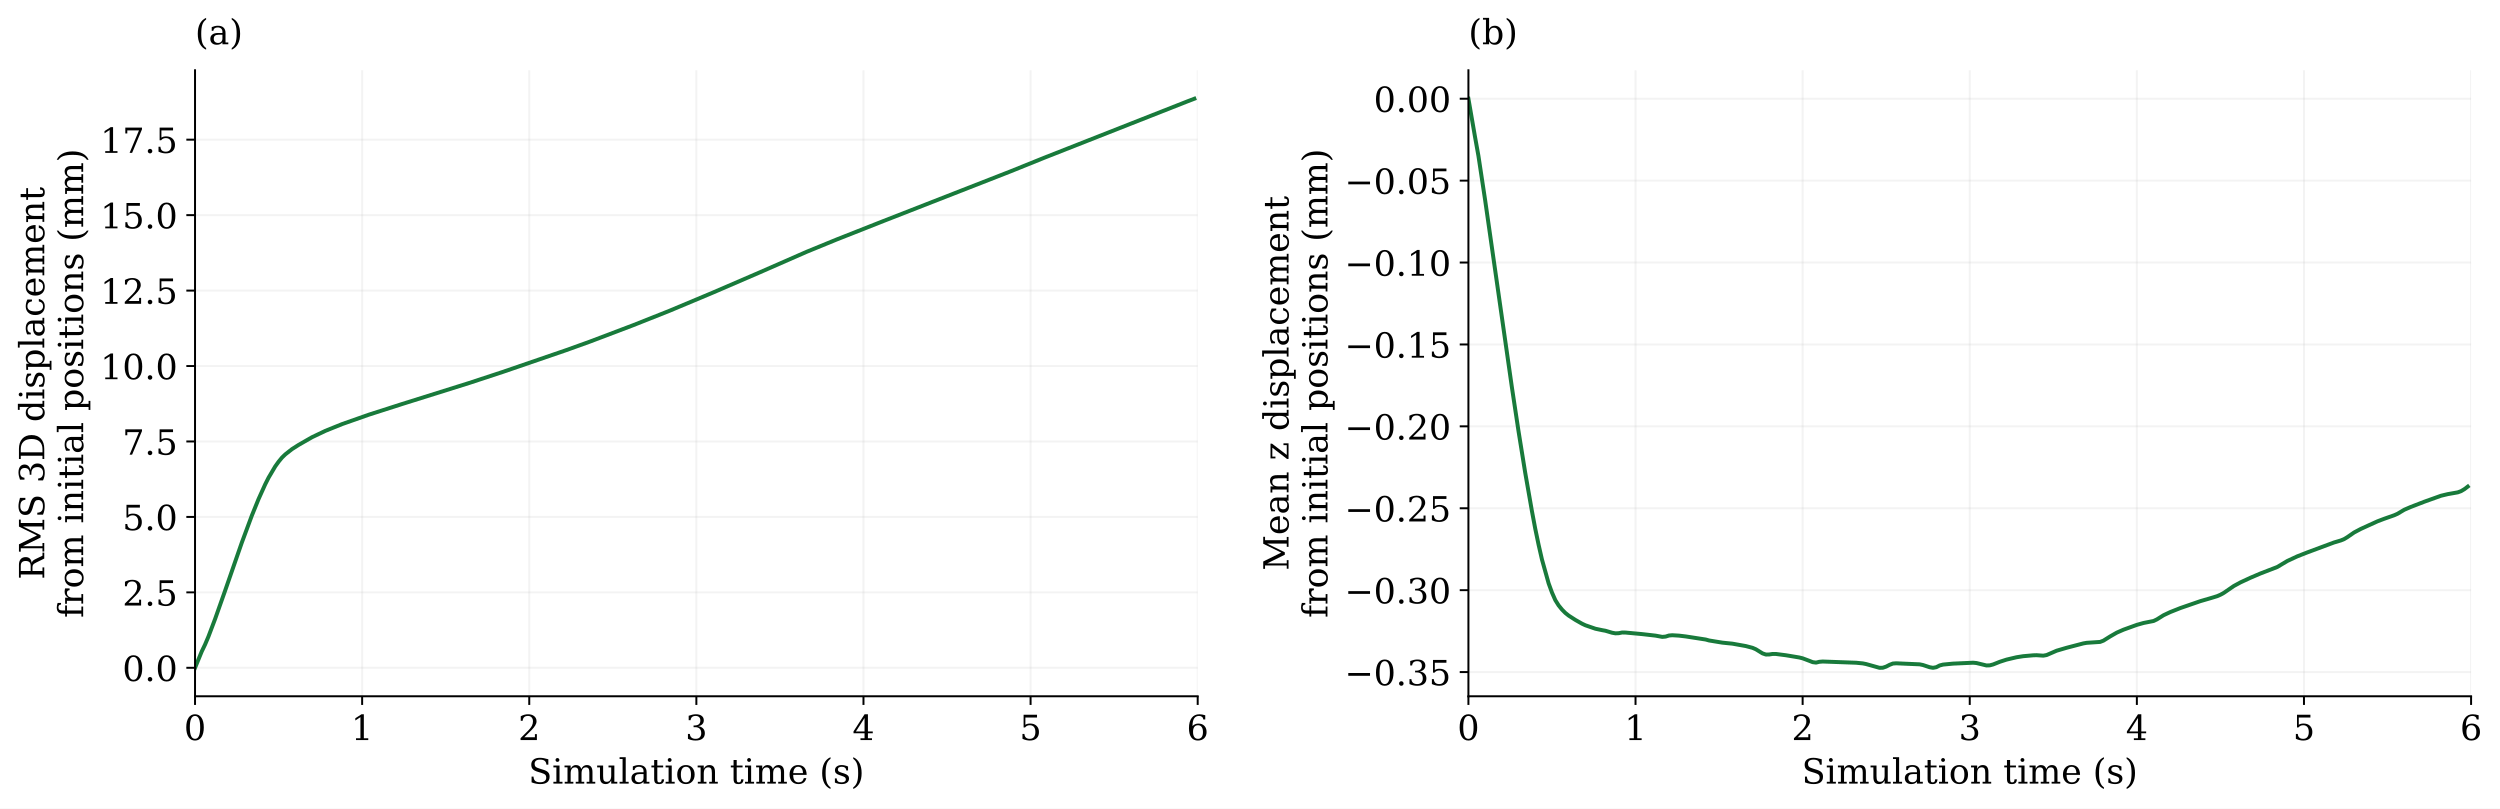
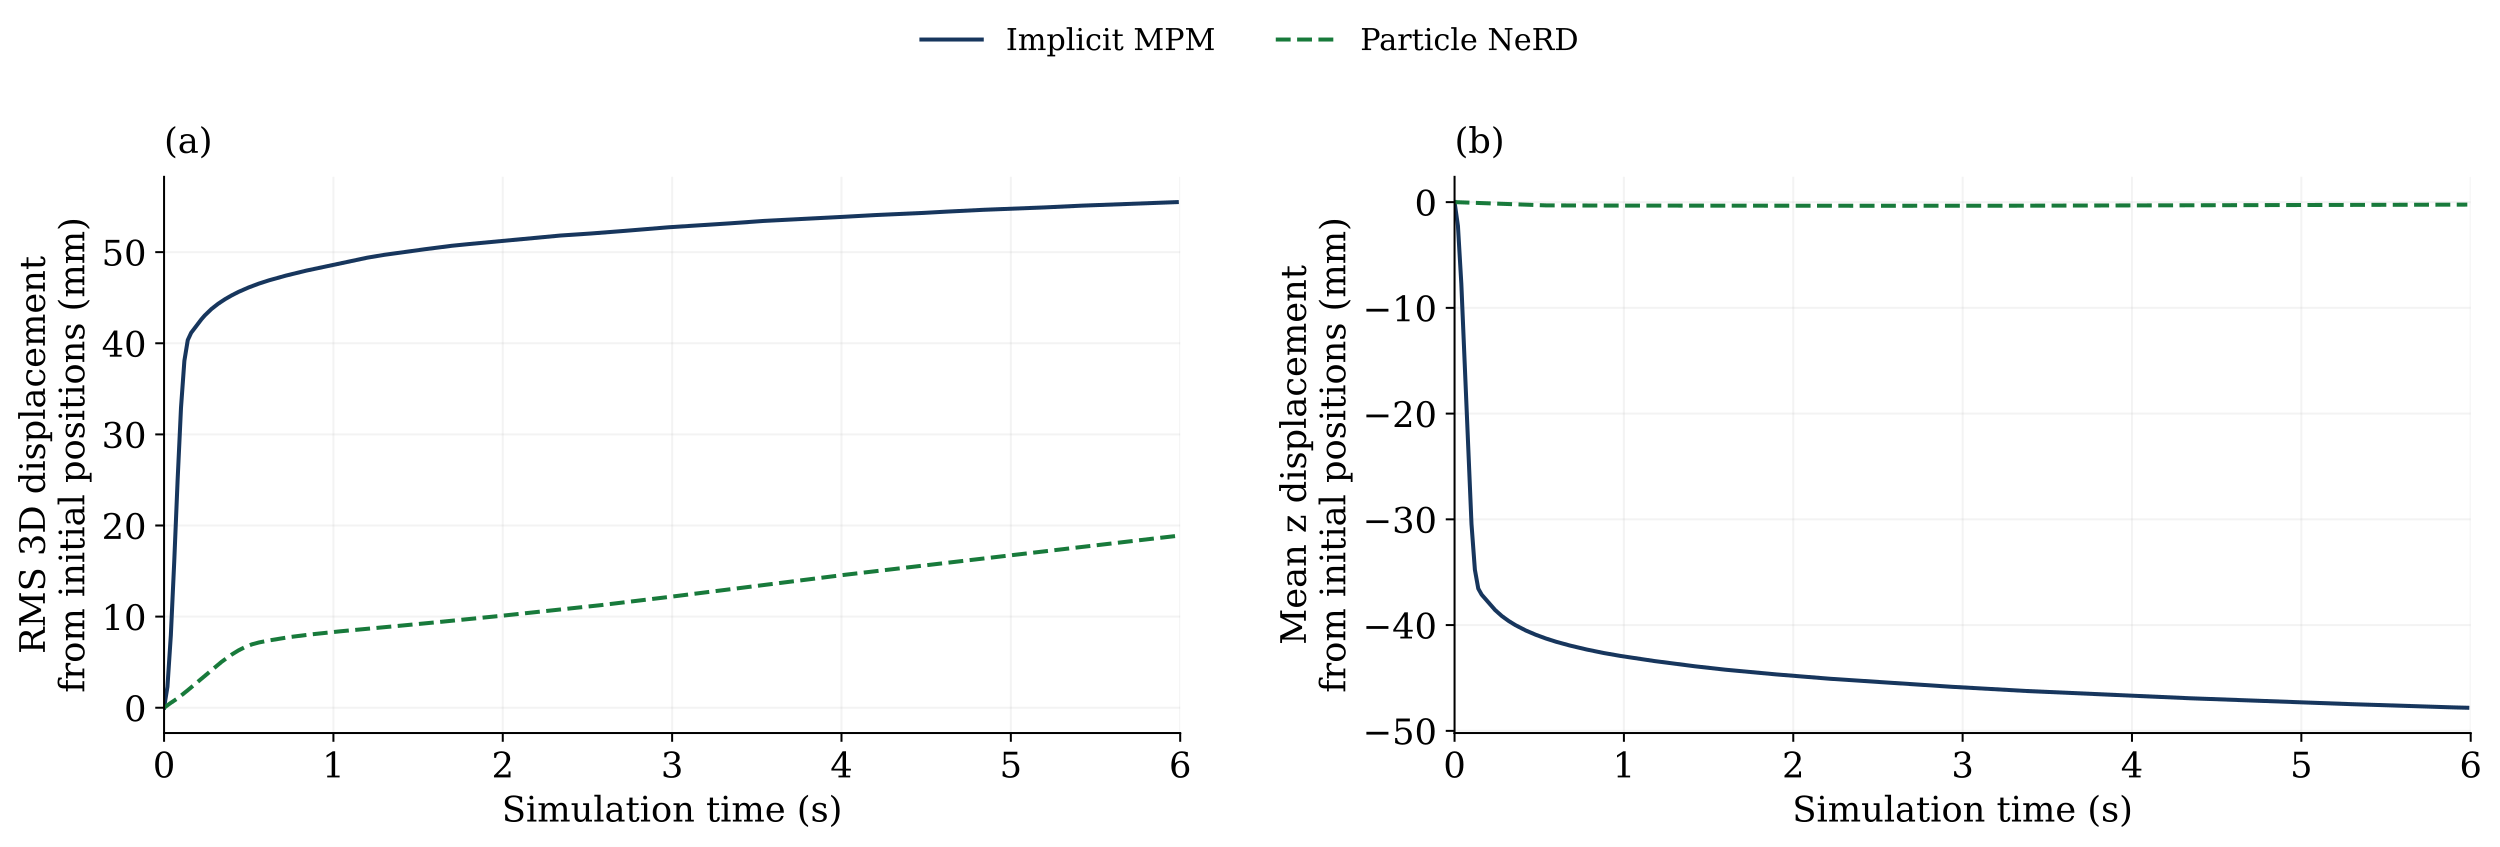
- <svg xmlns="http://www.w3.org/2000/svg" xmlns:xlink="http://www.w3.org/1999/xlink" width="1007.532pt" height="325.905pt" viewBox="0 0 1007.532 325.905" version="1.1">
+ <svg xmlns="http://www.w3.org/2000/svg" xmlns:xlink="http://www.w3.org/1999/xlink" width="994.175pt" height="336.803pt" viewBox="0 0 994.175 336.803" version="1.1">
  <defs>
    <style type="text/css">*{stroke-linejoin: round; stroke-linecap: butt}</style>
  </defs>
  <g id="figure_1">
    <g id="patch_1">
-       <path d="M 0 325.905  L 1007.532 325.905  L 1007.532 0  L 0 0  z " style="fill: #ffffff" />
+       <path d="M 0 336.803  L 994.175 336.803  L 994.175 0  L 0 0  z " style="fill: #ffffff" />
    </g>
    <g id="axes_1">
      <g id="patch_2">
-         <path d="M 78.598 280.606  L 482.686 280.606  L 482.686 28.318  L 78.598 28.318  z " style="fill: #ffffff" />
+         <path d="M 65.241 291.504  L 469.329 291.504  L 469.329 70.32  L 65.241 70.32  z " style="fill: #ffffff" />
      </g>
      <g id="matplotlib.axis_1">
        <g id="xtick_1">
          <g id="line2d_1">
-             <path d="M 78.598 280.606  L 78.598 28.318  " clip-path="url(#p97daeab5a5)" style="fill: none; stroke: #b0b0b0; stroke-opacity: 0.15; stroke-width: 0.8; stroke-linecap: square" />
+             <path d="M 65.241 291.504  L 65.241 70.32  " clip-path="url(#pcccc91af43)" style="fill: none; stroke: #b0b0b0; stroke-opacity: 0.15; stroke-width: 0.8; stroke-linecap: square" />
          </g>
          <g id="line2d_2">
            <defs>
-               <path id="mf9e674eea6" d="M 0 0  L 0 3.5  " style="stroke: #000000; stroke-width: 0.8" />
+               <path id="m18417bac8c" d="M 0 0  L 0 3.5  " style="stroke: #000000; stroke-width: 0.8" />
            </defs>
            <g>
-               <use xlink:href="#mf9e674eea6" x="78.598" y="280.606" style="stroke: #000000; stroke-width: 0.8" />
+               <use xlink:href="#m18417bac8c" x="65.241" y="291.504" style="stroke: #000000; stroke-width: 0.8" />
            </g>
          </g>
          <g id="text_1">
-             <text style="font-size: 14px; font-family: 'DejaVu Serif'; text-anchor: middle" x="78.598" y="298.244" transform="rotate(-0 78.59819 298.2438)">0</text>
+             <text style="font-size: 14px; font-family: 'DejaVu Serif'; text-anchor: middle" x="65.241" y="309.142" transform="rotate(-0 65.24131 309.1418)">0</text>
          </g>
        </g>
        <g id="xtick_2">
          <g id="line2d_3">
-             <path d="M 145.946 280.606  L 145.946 28.318  " clip-path="url(#p97daeab5a5)" style="fill: none; stroke: #b0b0b0; stroke-opacity: 0.15; stroke-width: 0.8; stroke-linecap: square" />
+             <path d="M 132.589 291.504  L 132.589 70.32  " clip-path="url(#pcccc91af43)" style="fill: none; stroke: #b0b0b0; stroke-opacity: 0.15; stroke-width: 0.8; stroke-linecap: square" />
          </g>
          <g id="line2d_4">
            <g>
-               <use xlink:href="#mf9e674eea6" x="145.946" y="280.606" style="stroke: #000000; stroke-width: 0.8" />
+               <use xlink:href="#m18417bac8c" x="132.589" y="291.504" style="stroke: #000000; stroke-width: 0.8" />
            </g>
          </g>
          <g id="text_2">
-             <text style="font-size: 14px; font-family: 'DejaVu Serif'; text-anchor: middle" x="145.946" y="298.244" transform="rotate(-0 145.9462 298.2438)">1</text>
+             <text style="font-size: 14px; font-family: 'DejaVu Serif'; text-anchor: middle" x="132.589" y="309.142" transform="rotate(-0 132.5893 309.1418)">1</text>
          </g>
        </g>
        <g id="xtick_3">
          <g id="line2d_5">
-             <path d="M 213.294 280.606  L 213.294 28.318  " clip-path="url(#p97daeab5a5)" style="fill: none; stroke: #b0b0b0; stroke-opacity: 0.15; stroke-width: 0.8; stroke-linecap: square" />
+             <path d="M 199.937 291.504  L 199.937 70.32  " clip-path="url(#pcccc91af43)" style="fill: none; stroke: #b0b0b0; stroke-opacity: 0.15; stroke-width: 0.8; stroke-linecap: square" />
          </g>
          <g id="line2d_6">
            <g>
-               <use xlink:href="#mf9e674eea6" x="213.294" y="280.606" style="stroke: #000000; stroke-width: 0.8" />
+               <use xlink:href="#m18417bac8c" x="199.937" y="291.504" style="stroke: #000000; stroke-width: 0.8" />
            </g>
          </g>
          <g id="text_3">
-             <text style="font-size: 14px; font-family: 'DejaVu Serif'; text-anchor: middle" x="213.294" y="298.244" transform="rotate(-0 213.2942 298.2438)">2</text>
+             <text style="font-size: 14px; font-family: 'DejaVu Serif'; text-anchor: middle" x="199.937" y="309.142" transform="rotate(-0 199.9373 309.1418)">2</text>
          </g>
        </g>
        <g id="xtick_4">
          <g id="line2d_7">
-             <path d="M 280.642 280.606  L 280.642 28.318  " clip-path="url(#p97daeab5a5)" style="fill: none; stroke: #b0b0b0; stroke-opacity: 0.15; stroke-width: 0.8; stroke-linecap: square" />
+             <path d="M 267.285 291.504  L 267.285 70.32  " clip-path="url(#pcccc91af43)" style="fill: none; stroke: #b0b0b0; stroke-opacity: 0.15; stroke-width: 0.8; stroke-linecap: square" />
          </g>
          <g id="line2d_8">
            <g>
-               <use xlink:href="#mf9e674eea6" x="280.642" y="280.606" style="stroke: #000000; stroke-width: 0.8" />
+               <use xlink:href="#m18417bac8c" x="267.285" y="291.504" style="stroke: #000000; stroke-width: 0.8" />
            </g>
          </g>
          <g id="text_4">
-             <text style="font-size: 14px; font-family: 'DejaVu Serif'; text-anchor: middle" x="280.642" y="298.244" transform="rotate(-0 280.6422 298.2438)">3</text>
+             <text style="font-size: 14px; font-family: 'DejaVu Serif'; text-anchor: middle" x="267.285" y="309.142" transform="rotate(-0 267.2854 309.1418)">3</text>
          </g>
        </g>
        <g id="xtick_5">
          <g id="line2d_9">
-             <path d="M 347.99 280.606  L 347.99 28.318  " clip-path="url(#p97daeab5a5)" style="fill: none; stroke: #b0b0b0; stroke-opacity: 0.15; stroke-width: 0.8; stroke-linecap: square" />
+             <path d="M 334.633 291.504  L 334.633 70.32  " clip-path="url(#pcccc91af43)" style="fill: none; stroke: #b0b0b0; stroke-opacity: 0.15; stroke-width: 0.8; stroke-linecap: square" />
          </g>
          <g id="line2d_10">
            <g>
-               <use xlink:href="#mf9e674eea6" x="347.99" y="280.606" style="stroke: #000000; stroke-width: 0.8" />
+               <use xlink:href="#m18417bac8c" x="334.633" y="291.504" style="stroke: #000000; stroke-width: 0.8" />
            </g>
          </g>
          <g id="text_5">
-             <text style="font-size: 14px; font-family: 'DejaVu Serif'; text-anchor: middle" x="347.99" y="298.244" transform="rotate(-0 347.9903 298.2438)">4</text>
+             <text style="font-size: 14px; font-family: 'DejaVu Serif'; text-anchor: middle" x="334.633" y="309.142" transform="rotate(-0 334.6334 309.1418)">4</text>
          </g>
        </g>
        <g id="xtick_6">
          <g id="line2d_11">
-             <path d="M 415.338 280.606  L 415.338 28.318  " clip-path="url(#p97daeab5a5)" style="fill: none; stroke: #b0b0b0; stroke-opacity: 0.15; stroke-width: 0.8; stroke-linecap: square" />
+             <path d="M 401.981 291.504  L 401.981 70.32  " clip-path="url(#pcccc91af43)" style="fill: none; stroke: #b0b0b0; stroke-opacity: 0.15; stroke-width: 0.8; stroke-linecap: square" />
          </g>
          <g id="line2d_12">
            <g>
-               <use xlink:href="#mf9e674eea6" x="415.338" y="280.606" style="stroke: #000000; stroke-width: 0.8" />
+               <use xlink:href="#m18417bac8c" x="401.981" y="291.504" style="stroke: #000000; stroke-width: 0.8" />
            </g>
          </g>
          <g id="text_6">
-             <text style="font-size: 14px; font-family: 'DejaVu Serif'; text-anchor: middle" x="415.338" y="298.244" transform="rotate(-0 415.3383 298.2438)">5</text>
+             <text style="font-size: 14px; font-family: 'DejaVu Serif'; text-anchor: middle" x="401.981" y="309.142" transform="rotate(-0 401.9814 309.1418)">5</text>
          </g>
        </g>
        <g id="xtick_7">
          <g id="line2d_13">
-             <path d="M 482.686 280.606  L 482.686 28.318  " clip-path="url(#p97daeab5a5)" style="fill: none; stroke: #b0b0b0; stroke-opacity: 0.15; stroke-width: 0.8; stroke-linecap: square" />
+             <path d="M 469.329 291.504  L 469.329 70.32  " clip-path="url(#pcccc91af43)" style="fill: none; stroke: #b0b0b0; stroke-opacity: 0.15; stroke-width: 0.8; stroke-linecap: square" />
          </g>
          <g id="line2d_14">
            <g>
-               <use xlink:href="#mf9e674eea6" x="482.686" y="280.606" style="stroke: #000000; stroke-width: 0.8" />
+               <use xlink:href="#m18417bac8c" x="469.329" y="291.504" style="stroke: #000000; stroke-width: 0.8" />
            </g>
          </g>
          <g id="text_7">
-             <text style="font-size: 14px; font-family: 'DejaVu Serif'; text-anchor: middle" x="482.686" y="298.244" transform="rotate(-0 482.6863 298.2438)">6</text>
+             <text style="font-size: 14px; font-family: 'DejaVu Serif'; text-anchor: middle" x="469.329" y="309.142" transform="rotate(-0 469.3294 309.1418)">6</text>
          </g>
        </g>
        <g id="text_8">
-           <text style="font-size: 14px; font-family: 'DejaVu Serif'; text-anchor: middle" x="280.642" y="315.793" transform="rotate(-0 280.6422 315.7932)">Simulation time (s)</text>
+           <text style="font-size: 14px; font-family: 'DejaVu Serif'; text-anchor: middle" x="267.285" y="326.691" transform="rotate(-0 267.2854 326.6912)">Simulation time (s)</text>
        </g>
      </g>
      <g id="matplotlib.axis_2">
        <g id="ytick_1">
          <g id="line2d_15">
-             <path d="M 78.598 269.138  L 482.686 269.138  " clip-path="url(#p97daeab5a5)" style="fill: none; stroke: #b0b0b0; stroke-opacity: 0.15; stroke-width: 0.8; stroke-linecap: square" />
+             <path d="M 65.241 281.45  L 469.329 281.45  " clip-path="url(#pcccc91af43)" style="fill: none; stroke: #b0b0b0; stroke-opacity: 0.15; stroke-width: 0.8; stroke-linecap: square" />
          </g>
          <g id="line2d_16">
            <defs>
-               <path id="m4044d1e081" d="M 0 0  L -3.5 0  " style="stroke: #000000; stroke-width: 0.8" />
+               <path id="md5867f8c35" d="M 0 0  L -3.5 0  " style="stroke: #000000; stroke-width: 0.8" />
            </defs>
            <g>
-               <use xlink:href="#m4044d1e081" x="78.598" y="269.138" style="stroke: #000000; stroke-width: 0.8" />
+               <use xlink:href="#md5867f8c35" x="65.241" y="281.45" style="stroke: #000000; stroke-width: 0.8" />
            </g>
          </g>
          <g id="text_9">
-             <text style="font-size: 14px; font-family: 'DejaVu Serif'; text-anchor: end" x="71.598" y="274.457" transform="rotate(-0 71.59819 274.4573)">0.0</text>
+             <text style="font-size: 14px; font-family: 'DejaVu Serif'; text-anchor: end" x="58.241" y="286.769" transform="rotate(-0 58.24131 286.7691)">0</text>
          </g>
        </g>
        <g id="ytick_2">
          <g id="line2d_17">
-             <path d="M 78.598 238.732  L 482.686 238.732  " clip-path="url(#p97daeab5a5)" style="fill: none; stroke: #b0b0b0; stroke-opacity: 0.15; stroke-width: 0.8; stroke-linecap: square" />
+             <path d="M 65.241 245.213  L 469.329 245.213  " clip-path="url(#pcccc91af43)" style="fill: none; stroke: #b0b0b0; stroke-opacity: 0.15; stroke-width: 0.8; stroke-linecap: square" />
          </g>
          <g id="line2d_18">
            <g>
-               <use xlink:href="#m4044d1e081" x="78.598" y="238.732" style="stroke: #000000; stroke-width: 0.8" />
+               <use xlink:href="#md5867f8c35" x="65.241" y="245.213" style="stroke: #000000; stroke-width: 0.8" />
            </g>
          </g>
          <g id="text_10">
-             <text style="font-size: 14px; font-family: 'DejaVu Serif'; text-anchor: end" x="71.598" y="244.051" transform="rotate(-0 71.59819 244.0513)">2.5</text>
+             <text style="font-size: 14px; font-family: 'DejaVu Serif'; text-anchor: end" x="58.241" y="250.532" transform="rotate(-0 58.24131 250.5322)">10</text>
          </g>
        </g>
        <g id="ytick_3">
          <g id="line2d_19">
-             <path d="M 78.598 208.326  L 482.686 208.326  " clip-path="url(#p97daeab5a5)" style="fill: none; stroke: #b0b0b0; stroke-opacity: 0.15; stroke-width: 0.8; stroke-linecap: square" />
+             <path d="M 65.241 208.976  L 469.329 208.976  " clip-path="url(#pcccc91af43)" style="fill: none; stroke: #b0b0b0; stroke-opacity: 0.15; stroke-width: 0.8; stroke-linecap: square" />
          </g>
          <g id="line2d_20">
            <g>
-               <use xlink:href="#m4044d1e081" x="78.598" y="208.326" style="stroke: #000000; stroke-width: 0.8" />
+               <use xlink:href="#md5867f8c35" x="65.241" y="208.976" style="stroke: #000000; stroke-width: 0.8" />
            </g>
          </g>
          <g id="text_11">
-             <text style="font-size: 14px; font-family: 'DejaVu Serif'; text-anchor: end" x="71.598" y="213.645" transform="rotate(-0 71.59819 213.6453)">5.0</text>
+             <text style="font-size: 14px; font-family: 'DejaVu Serif'; text-anchor: end" x="58.241" y="214.295" transform="rotate(-0 58.24131 214.2954)">20</text>
          </g>
        </g>
        <g id="ytick_4">
          <g id="line2d_21">
-             <path d="M 78.598 177.92  L 482.686 177.92  " clip-path="url(#p97daeab5a5)" style="fill: none; stroke: #b0b0b0; stroke-opacity: 0.15; stroke-width: 0.8; stroke-linecap: square" />
+             <path d="M 65.241 172.74  L 469.329 172.74  " clip-path="url(#pcccc91af43)" style="fill: none; stroke: #b0b0b0; stroke-opacity: 0.15; stroke-width: 0.8; stroke-linecap: square" />
          </g>
          <g id="line2d_22">
            <g>
-               <use xlink:href="#m4044d1e081" x="78.598" y="177.92" style="stroke: #000000; stroke-width: 0.8" />
+               <use xlink:href="#md5867f8c35" x="65.241" y="172.74" style="stroke: #000000; stroke-width: 0.8" />
            </g>
          </g>
          <g id="text_12">
-             <text style="font-size: 14px; font-family: 'DejaVu Serif'; text-anchor: end" x="71.598" y="183.239" transform="rotate(-0 71.59819 183.2394)">7.5</text>
+             <text style="font-size: 14px; font-family: 'DejaVu Serif'; text-anchor: end" x="58.241" y="178.059" transform="rotate(-0 58.24131 178.0585)">30</text>
          </g>
        </g>
        <g id="ytick_5">
          <g id="line2d_23">
-             <path d="M 78.598 147.514  L 482.686 147.514  " clip-path="url(#p97daeab5a5)" style="fill: none; stroke: #b0b0b0; stroke-opacity: 0.15; stroke-width: 0.8; stroke-linecap: square" />
+             <path d="M 65.241 136.503  L 469.329 136.503  " clip-path="url(#pcccc91af43)" style="fill: none; stroke: #b0b0b0; stroke-opacity: 0.15; stroke-width: 0.8; stroke-linecap: square" />
          </g>
          <g id="line2d_24">
            <g>
-               <use xlink:href="#m4044d1e081" x="78.598" y="147.514" style="stroke: #000000; stroke-width: 0.8" />
+               <use xlink:href="#md5867f8c35" x="65.241" y="136.503" style="stroke: #000000; stroke-width: 0.8" />
            </g>
          </g>
          <g id="text_13">
-             <text style="font-size: 14px; font-family: 'DejaVu Serif'; text-anchor: end" x="71.598" y="152.833" transform="rotate(-0 71.59819 152.8334)">10.0</text>
+             <text style="font-size: 14px; font-family: 'DejaVu Serif'; text-anchor: end" x="58.241" y="141.822" transform="rotate(-0 58.24131 141.8217)">40</text>
          </g>
        </g>
        <g id="ytick_6">
          <g id="line2d_25">
-             <path d="M 78.598 117.108  L 482.686 117.108  " clip-path="url(#p97daeab5a5)" style="fill: none; stroke: #b0b0b0; stroke-opacity: 0.15; stroke-width: 0.8; stroke-linecap: square" />
+             <path d="M 65.241 100.266  L 469.329 100.266  " clip-path="url(#pcccc91af43)" style="fill: none; stroke: #b0b0b0; stroke-opacity: 0.15; stroke-width: 0.8; stroke-linecap: square" />
          </g>
          <g id="line2d_26">
            <g>
-               <use xlink:href="#m4044d1e081" x="78.598" y="117.108" style="stroke: #000000; stroke-width: 0.8" />
+               <use xlink:href="#md5867f8c35" x="65.241" y="100.266" style="stroke: #000000; stroke-width: 0.8" />
            </g>
          </g>
          <g id="text_14">
-             <text style="font-size: 14px; font-family: 'DejaVu Serif'; text-anchor: end" x="71.598" y="122.427" transform="rotate(-0 71.59819 122.4274)">12.5</text>
-           </g>
-         </g>
-         <g id="ytick_7">
-           <g id="line2d_27">
-             <path d="M 78.598 86.703  L 482.686 86.703  " clip-path="url(#p97daeab5a5)" style="fill: none; stroke: #b0b0b0; stroke-opacity: 0.15; stroke-width: 0.8; stroke-linecap: square" />
-           </g>
-           <g id="line2d_28">
-             <g>
-               <use xlink:href="#m4044d1e081" x="78.598" y="86.703" style="stroke: #000000; stroke-width: 0.8" />
-             </g>
-           </g>
-           <g id="text_15">
-             <text style="font-size: 14px; font-family: 'DejaVu Serif'; text-anchor: end" x="71.598" y="92.021" transform="rotate(-0 71.59819 92.02143)">15.0</text>
-           </g>
-         </g>
-         <g id="ytick_8">
-           <g id="line2d_29">
-             <path d="M 78.598 56.297  L 482.686 56.297  " clip-path="url(#p97daeab5a5)" style="fill: none; stroke: #b0b0b0; stroke-opacity: 0.15; stroke-width: 0.8; stroke-linecap: square" />
-           </g>
-           <g id="line2d_30">
-             <g>
-               <use xlink:href="#m4044d1e081" x="78.598" y="56.297" style="stroke: #000000; stroke-width: 0.8" />
-             </g>
-           </g>
-           <g id="text_16">
-             <text style="font-size: 14px; font-family: 'DejaVu Serif'; text-anchor: end" x="71.598" y="61.615" transform="rotate(-0 71.59819 61.61545)">17.5</text>
-           </g>
-         </g>
-         <g id="text_17">
-           <text style="font-size: 14px; font-family: 'DejaVu Serif'" transform="translate(17.83781 233.5817) rotate(-90)">RMS 3D displacement</text>
-           <text style="font-size: 14px; font-family: 'DejaVu Serif'" transform="translate(33.51475 249.0069) rotate(-90)">from initial positions (mm)</text>
-         </g>
-       </g>
-       <g id="line2d_31">
-         <path d="M 78.598 269.138  L 81.292 262.575  L 82.639 259.764  L 83.986 256.591  L 86.68 249.476  L 90.721 238.046  L 97.456 218.66  L 101.497 207.782  L 104.19 201.155  L 106.884 195.184  L 108.231 192.519  L 110.925 187.958  L 112.272 186.082  L 113.619 184.437  L 114.966 183.132  L 117.66 181.012  L 120.354 179.296  L 125.742 176.206  L 131.13 173.641  L 137.864 170.918  L 148.64 167.126  L 162.11 162.804  L 189.049 154.355  L 202.519 149.925  L 228.111 141.139  L 237.54 137.75  L 255.05 131.111  L 269.867 125.229  L 287.377 117.885  L 306.234 109.747  L 325.092 101.478  L 337.215 96.508  L 356.072 89.065  L 407.257 69.062  L 420.726 63.623  L 478.645 40.817  L 481.339 39.786  L 481.339 39.786  " clip-path="url(#p97daeab5a5)" style="fill: none; stroke: #187a3b; stroke-width: 1.6; stroke-linecap: square" />
+             <text style="font-size: 14px; font-family: 'DejaVu Serif'; text-anchor: end" x="58.241" y="105.585" transform="rotate(-0 58.24131 105.5848)">50</text>
+           </g>
+         </g>
+         <g id="text_15">
+           <text style="font-size: 14px; font-family: 'DejaVu Serif'" transform="translate(17.83781 260.0317) rotate(-90)">RMS 3D displacement</text>
+           <text style="font-size: 14px; font-family: 'DejaVu Serif'" transform="translate(33.51475 275.4568) rotate(-90)">from initial positions (mm)</text>
+         </g>
+       </g>
+       <g id="line2d_27">
+         <path d="M 65.241 281.45  L 66.588 273.128  L 67.935 252.689  L 69.282 223.479  L 70.629 190.982  L 71.976 162.189  L 73.323 143.461  L 74.67 135.227  L 76.017 132.333  L 80.058 127.019  L 81.405 125.465  L 84.099 122.868  L 86.793 120.762  L 89.487 118.983  L 92.181 117.434  L 94.874 116.063  L 98.915 114.296  L 102.956 112.777  L 106.997 111.47  L 113.732 109.59  L 121.814 107.614  L 146.059 102.47  L 152.794 101.341  L 168.957 99.11  L 179.733 97.73  L 186.468 97.059  L 222.836 93.664  L 234.958 92.858  L 248.428 91.812  L 265.938 90.375  L 290.184 88.823  L 303.653 87.86  L 311.735 87.445  L 334.633 86.266  L 348.103 85.525  L 366.96 84.681  L 376.389 84.158  L 391.206 83.428  L 415.451 82.481  L 430.268 81.777  L 467.982 80.374  L 467.982 80.374  " clip-path="url(#pcccc91af43)" style="fill: none; stroke: #17365d; stroke-width: 1.6; stroke-linecap: square" />
+       </g>
+       <g id="line2d_28">
+         <path d="M 65.241 281.45  L 67.935 279.495  L 70.629 277.712  L 74.67 274.477  L 88.14 263.17  L 92.181 260.271  L 94.874 258.622  L 97.568 257.263  L 100.262 256.214  L 102.956 255.492  L 106.997 254.682  L 115.079 253.363  L 123.161 252.34  L 135.283 251.056  L 159.529 248.794  L 174.345 247.38  L 199.937 244.826  L 238.999 240.641  L 268.632 237.074  L 335.98 228.581  L 426.227 217.977  L 457.207 214.35  L 467.982 213.116  L 467.982 213.116  " clip-path="url(#pcccc91af43)" style="fill: none; stroke-dasharray: 5.92,2.56; stroke-dashoffset: 0; stroke: #187a3b; stroke-width: 1.6" />
      </g>
      <g id="patch_3">
-         <path d="M 78.598 280.606  L 78.598 28.318  " style="fill: none; stroke: #000000; stroke-width: 0.8; stroke-linejoin: miter; stroke-linecap: square" />
+         <path d="M 65.241 291.504  L 65.241 70.32  " style="fill: none; stroke: #000000; stroke-width: 0.8; stroke-linejoin: miter; stroke-linecap: square" />
      </g>
      <g id="patch_4">
-         <path d="M 78.598 280.606  L 482.686 280.606  " style="fill: none; stroke: #000000; stroke-width: 0.8; stroke-linejoin: miter; stroke-linecap: square" />
-       </g>
-       <g id="text_18">
-         <text style="font-size: 14px; font-family: 'DejaVu Serif'; text-anchor: start" x="78.598" y="17.838" transform="rotate(-0 78.59819 17.83781)">(a)</text>
+         <path d="M 65.241 291.504  L 469.329 291.504  " style="fill: none; stroke: #000000; stroke-width: 0.8; stroke-linejoin: miter; stroke-linecap: square" />
+       </g>
+       <g id="text_16">
+         <text style="font-size: 14px; font-family: 'DejaVu Serif'; text-anchor: start" x="65.241" y="60.773" transform="rotate(-0 65.24131 60.77292)">(a)</text>
      </g>
    </g>
    <g id="axes_2">
      <g id="patch_5">
-         <path d="M 591.79 280.606  L 995.878 280.606  L 995.878 28.318  L 591.79 28.318  z " style="fill: #ffffff" />
+         <path d="M 578.433 291.504  L 982.521 291.504  L 982.521 70.32  L 578.433 70.32  z " style="fill: #ffffff" />
      </g>
      <g id="matplotlib.axis_3">
        <g id="xtick_8">
+           <g id="line2d_29">
+             <path d="M 578.433 291.504  L 578.433 70.32  " clip-path="url(#p6f2c2f0abe)" style="fill: none; stroke: #b0b0b0; stroke-opacity: 0.15; stroke-width: 0.8; stroke-linecap: square" />
+           </g>
+           <g id="line2d_30">
+             <g>
+               <use xlink:href="#m18417bac8c" x="578.433" y="291.504" style="stroke: #000000; stroke-width: 0.8" />
+             </g>
+           </g>
+           <g id="text_17">
+             <text style="font-size: 14px; font-family: 'DejaVu Serif'; text-anchor: middle" x="578.433" y="309.142" transform="rotate(-0 578.4332 309.1418)">0</text>
+           </g>
+         </g>
+         <g id="xtick_9">
+           <g id="line2d_31">
+             <path d="M 645.781 291.504  L 645.781 70.32  " clip-path="url(#p6f2c2f0abe)" style="fill: none; stroke: #b0b0b0; stroke-opacity: 0.15; stroke-width: 0.8; stroke-linecap: square" />
+           </g>
          <g id="line2d_32">
-             <path d="M 591.79 280.606  L 591.79 28.318  " clip-path="url(#pcc6afcda45)" style="fill: none; stroke: #b0b0b0; stroke-opacity: 0.15; stroke-width: 0.8; stroke-linecap: square" />
-           </g>
+             <g>
+               <use xlink:href="#m18417bac8c" x="645.781" y="291.504" style="stroke: #000000; stroke-width: 0.8" />
+             </g>
+           </g>
+           <g id="text_18">
+             <text style="font-size: 14px; font-family: 'DejaVu Serif'; text-anchor: middle" x="645.781" y="309.142" transform="rotate(-0 645.7812 309.1418)">1</text>
+           </g>
+         </g>
+         <g id="xtick_10">
          <g id="line2d_33">
-             <g>
-               <use xlink:href="#mf9e674eea6" x="591.79" y="280.606" style="stroke: #000000; stroke-width: 0.8" />
+             <path d="M 713.129 291.504  L 713.129 70.32  " clip-path="url(#p6f2c2f0abe)" style="fill: none; stroke: #b0b0b0; stroke-opacity: 0.15; stroke-width: 0.8; stroke-linecap: square" />
+           </g>
+           <g id="line2d_34">
+             <g>
+               <use xlink:href="#m18417bac8c" x="713.129" y="291.504" style="stroke: #000000; stroke-width: 0.8" />
            </g>
          </g>
          <g id="text_19">
-             <text style="font-size: 14px; font-family: 'DejaVu Serif'; text-anchor: middle" x="591.79" y="298.244" transform="rotate(-0 591.7901 298.2438)">0</text>
-           </g>
-         </g>
-         <g id="xtick_9">
-           <g id="line2d_34">
-             <path d="M 659.138 280.606  L 659.138 28.318  " clip-path="url(#pcc6afcda45)" style="fill: none; stroke: #b0b0b0; stroke-opacity: 0.15; stroke-width: 0.8; stroke-linecap: square" />
-           </g>
+             <text style="font-size: 14px; font-family: 'DejaVu Serif'; text-anchor: middle" x="713.129" y="309.142" transform="rotate(-0 713.1292 309.1418)">2</text>
+           </g>
+         </g>
+         <g id="xtick_11">
          <g id="line2d_35">
-             <g>
-               <use xlink:href="#mf9e674eea6" x="659.138" y="280.606" style="stroke: #000000; stroke-width: 0.8" />
+             <path d="M 780.477 291.504  L 780.477 70.32  " clip-path="url(#p6f2c2f0abe)" style="fill: none; stroke: #b0b0b0; stroke-opacity: 0.15; stroke-width: 0.8; stroke-linecap: square" />
+           </g>
+           <g id="line2d_36">
+             <g>
+               <use xlink:href="#m18417bac8c" x="780.477" y="291.504" style="stroke: #000000; stroke-width: 0.8" />
            </g>
          </g>
          <g id="text_20">
-             <text style="font-size: 14px; font-family: 'DejaVu Serif'; text-anchor: middle" x="659.138" y="298.244" transform="rotate(-0 659.1381 298.2438)">1</text>
-           </g>
-         </g>
-         <g id="xtick_10">
-           <g id="line2d_36">
-             <path d="M 726.486 280.606  L 726.486 28.318  " clip-path="url(#pcc6afcda45)" style="fill: none; stroke: #b0b0b0; stroke-opacity: 0.15; stroke-width: 0.8; stroke-linecap: square" />
-           </g>
+             <text style="font-size: 14px; font-family: 'DejaVu Serif'; text-anchor: middle" x="780.477" y="309.142" transform="rotate(-0 780.4773 309.1418)">3</text>
+           </g>
+         </g>
+         <g id="xtick_12">
          <g id="line2d_37">
-             <g>
-               <use xlink:href="#mf9e674eea6" x="726.486" y="280.606" style="stroke: #000000; stroke-width: 0.8" />
+             <path d="M 847.825 291.504  L 847.825 70.32  " clip-path="url(#p6f2c2f0abe)" style="fill: none; stroke: #b0b0b0; stroke-opacity: 0.15; stroke-width: 0.8; stroke-linecap: square" />
+           </g>
+           <g id="line2d_38">
+             <g>
+               <use xlink:href="#m18417bac8c" x="847.825" y="291.504" style="stroke: #000000; stroke-width: 0.8" />
            </g>
          </g>
          <g id="text_21">
-             <text style="font-size: 14px; font-family: 'DejaVu Serif'; text-anchor: middle" x="726.486" y="298.244" transform="rotate(-0 726.4861 298.2438)">2</text>
-           </g>
-         </g>
-         <g id="xtick_11">
-           <g id="line2d_38">
-             <path d="M 793.834 280.606  L 793.834 28.318  " clip-path="url(#pcc6afcda45)" style="fill: none; stroke: #b0b0b0; stroke-opacity: 0.15; stroke-width: 0.8; stroke-linecap: square" />
-           </g>
+             <text style="font-size: 14px; font-family: 'DejaVu Serif'; text-anchor: middle" x="847.825" y="309.142" transform="rotate(-0 847.8253 309.1418)">4</text>
+           </g>
+         </g>
+         <g id="xtick_13">
          <g id="line2d_39">
-             <g>
-               <use xlink:href="#mf9e674eea6" x="793.834" y="280.606" style="stroke: #000000; stroke-width: 0.8" />
+             <path d="M 915.173 291.504  L 915.173 70.32  " clip-path="url(#p6f2c2f0abe)" style="fill: none; stroke: #b0b0b0; stroke-opacity: 0.15; stroke-width: 0.8; stroke-linecap: square" />
+           </g>
+           <g id="line2d_40">
+             <g>
+               <use xlink:href="#m18417bac8c" x="915.173" y="291.504" style="stroke: #000000; stroke-width: 0.8" />
            </g>
          </g>
          <g id="text_22">
-             <text style="font-size: 14px; font-family: 'DejaVu Serif'; text-anchor: middle" x="793.834" y="298.244" transform="rotate(-0 793.8341 298.2438)">3</text>
-           </g>
-         </g>
-         <g id="xtick_12">
-           <g id="line2d_40">
-             <path d="M 861.182 280.606  L 861.182 28.318  " clip-path="url(#pcc6afcda45)" style="fill: none; stroke: #b0b0b0; stroke-opacity: 0.15; stroke-width: 0.8; stroke-linecap: square" />
-           </g>
+             <text style="font-size: 14px; font-family: 'DejaVu Serif'; text-anchor: middle" x="915.173" y="309.142" transform="rotate(-0 915.1733 309.1418)">5</text>
+           </g>
+         </g>
+         <g id="xtick_14">
          <g id="line2d_41">
-             <g>
-               <use xlink:href="#mf9e674eea6" x="861.182" y="280.606" style="stroke: #000000; stroke-width: 0.8" />
+             <path d="M 982.521 291.504  L 982.521 70.32  " clip-path="url(#p6f2c2f0abe)" style="fill: none; stroke: #b0b0b0; stroke-opacity: 0.15; stroke-width: 0.8; stroke-linecap: square" />
+           </g>
+           <g id="line2d_42">
+             <g>
+               <use xlink:href="#m18417bac8c" x="982.521" y="291.504" style="stroke: #000000; stroke-width: 0.8" />
            </g>
          </g>
          <g id="text_23">
-             <text style="font-size: 14px; font-family: 'DejaVu Serif'; text-anchor: middle" x="861.182" y="298.244" transform="rotate(-0 861.1822 298.2438)">4</text>
-           </g>
-         </g>
-         <g id="xtick_13">
-           <g id="line2d_42">
-             <path d="M 928.53 280.606  L 928.53 28.318  " clip-path="url(#pcc6afcda45)" style="fill: none; stroke: #b0b0b0; stroke-opacity: 0.15; stroke-width: 0.8; stroke-linecap: square" />
-           </g>
+             <text style="font-size: 14px; font-family: 'DejaVu Serif'; text-anchor: middle" x="982.521" y="309.142" transform="rotate(-0 982.5213 309.1418)">6</text>
+           </g>
+         </g>
+         <g id="text_24">
+           <text style="font-size: 14px; font-family: 'DejaVu Serif'; text-anchor: middle" x="780.477" y="326.691" transform="rotate(-0 780.4773 326.6912)">Simulation time (s)</text>
+         </g>
+       </g>
+       <g id="matplotlib.axis_4">
+         <g id="ytick_7">
          <g id="line2d_43">
-             <g>
-               <use xlink:href="#mf9e674eea6" x="928.53" y="280.606" style="stroke: #000000; stroke-width: 0.8" />
-             </g>
-           </g>
-           <g id="text_24">
-             <text style="font-size: 14px; font-family: 'DejaVu Serif'; text-anchor: middle" x="928.53" y="298.244" transform="rotate(-0 928.5302 298.2438)">5</text>
-           </g>
-         </g>
-         <g id="xtick_14">
+             <path d="M 578.433 290.633  L 982.521 290.633  " clip-path="url(#p6f2c2f0abe)" style="fill: none; stroke: #b0b0b0; stroke-opacity: 0.15; stroke-width: 0.8; stroke-linecap: square" />
+           </g>
          <g id="line2d_44">
-             <path d="M 995.878 280.606  L 995.878 28.318  " clip-path="url(#pcc6afcda45)" style="fill: none; stroke: #b0b0b0; stroke-opacity: 0.15; stroke-width: 0.8; stroke-linecap: square" />
-           </g>
+             <g>
+               <use xlink:href="#md5867f8c35" x="578.433" y="290.633" style="stroke: #000000; stroke-width: 0.8" />
+             </g>
+           </g>
+           <g id="text_25">
+             <text style="font-size: 14px; font-family: 'DejaVu Serif'; text-anchor: end" x="571.433" y="295.952" transform="rotate(-0 571.4332 295.9521)">−50</text>
+           </g>
+         </g>
+         <g id="ytick_8">
          <g id="line2d_45">
-             <g>
-               <use xlink:href="#mf9e674eea6" x="995.878" y="280.606" style="stroke: #000000; stroke-width: 0.8" />
-             </g>
-           </g>
-           <g id="text_25">
-             <text style="font-size: 14px; font-family: 'DejaVu Serif'; text-anchor: middle" x="995.878" y="298.244" transform="rotate(-0 995.8782 298.2438)">6</text>
-           </g>
-         </g>
-         <g id="text_26">
-           <text style="font-size: 14px; font-family: 'DejaVu Serif'; text-anchor: middle" x="793.834" y="315.793" transform="rotate(-0 793.8341 315.7932)">Simulation time (s)</text>
-         </g>
-       </g>
-       <g id="matplotlib.axis_4">
+             <path d="M 578.433 248.581  L 982.521 248.581  " clip-path="url(#p6f2c2f0abe)" style="fill: none; stroke: #b0b0b0; stroke-opacity: 0.15; stroke-width: 0.8; stroke-linecap: square" />
+           </g>
+           <g id="line2d_46">
+             <g>
+               <use xlink:href="#md5867f8c35" x="578.433" y="248.581" style="stroke: #000000; stroke-width: 0.8" />
+             </g>
+           </g>
+           <g id="text_26">
+             <text style="font-size: 14px; font-family: 'DejaVu Serif'; text-anchor: end" x="571.433" y="253.9" transform="rotate(-0 571.4332 253.9002)">−40</text>
+           </g>
+         </g>
        <g id="ytick_9">
-           <g id="line2d_46">
-             <path d="M 591.79 270.854  L 995.878 270.854  " clip-path="url(#pcc6afcda45)" style="fill: none; stroke: #b0b0b0; stroke-opacity: 0.15; stroke-width: 0.8; stroke-linecap: square" />
-           </g>
          <g id="line2d_47">
-             <g>
-               <use xlink:href="#m4044d1e081" x="591.79" y="270.854" style="stroke: #000000; stroke-width: 0.8" />
+             <path d="M 578.433 206.529  L 982.521 206.529  " clip-path="url(#p6f2c2f0abe)" style="fill: none; stroke: #b0b0b0; stroke-opacity: 0.15; stroke-width: 0.8; stroke-linecap: square" />
+           </g>
+           <g id="line2d_48">
+             <g>
+               <use xlink:href="#md5867f8c35" x="578.433" y="206.529" style="stroke: #000000; stroke-width: 0.8" />
            </g>
          </g>
          <g id="text_27">
-             <text style="font-size: 14px; font-family: 'DejaVu Serif'; text-anchor: end" x="584.79" y="276.173" transform="rotate(-0 584.7901 276.1727)">−0.35</text>
+             <text style="font-size: 14px; font-family: 'DejaVu Serif'; text-anchor: end" x="571.433" y="211.848" transform="rotate(-0 571.4332 211.8483)">−30</text>
          </g>
        </g>
        <g id="ytick_10">
-           <g id="line2d_48">
-             <path d="M 591.79 237.844  L 995.878 237.844  " clip-path="url(#pcc6afcda45)" style="fill: none; stroke: #b0b0b0; stroke-opacity: 0.15; stroke-width: 0.8; stroke-linecap: square" />
-           </g>
          <g id="line2d_49">
-             <g>
-               <use xlink:href="#m4044d1e081" x="591.79" y="237.844" style="stroke: #000000; stroke-width: 0.8" />
+             <path d="M 578.433 164.478  L 982.521 164.478  " clip-path="url(#p6f2c2f0abe)" style="fill: none; stroke: #b0b0b0; stroke-opacity: 0.15; stroke-width: 0.8; stroke-linecap: square" />
+           </g>
+           <g id="line2d_50">
+             <g>
+               <use xlink:href="#md5867f8c35" x="578.433" y="164.478" style="stroke: #000000; stroke-width: 0.8" />
            </g>
          </g>
          <g id="text_28">
-             <text style="font-size: 14px; font-family: 'DejaVu Serif'; text-anchor: end" x="584.79" y="243.163" transform="rotate(-0 584.7901 243.163)">−0.30</text>
+             <text style="font-size: 14px; font-family: 'DejaVu Serif'; text-anchor: end" x="571.433" y="169.796" transform="rotate(-0 571.4332 169.7965)">−20</text>
          </g>
        </g>
        <g id="ytick_11">
-           <g id="line2d_50">
-             <path d="M 591.79 204.834  L 995.878 204.834  " clip-path="url(#pcc6afcda45)" style="fill: none; stroke: #b0b0b0; stroke-opacity: 0.15; stroke-width: 0.8; stroke-linecap: square" />
-           </g>
          <g id="line2d_51">
-             <g>
-               <use xlink:href="#m4044d1e081" x="591.79" y="204.834" style="stroke: #000000; stroke-width: 0.8" />
+             <path d="M 578.433 122.426  L 982.521 122.426  " clip-path="url(#p6f2c2f0abe)" style="fill: none; stroke: #b0b0b0; stroke-opacity: 0.15; stroke-width: 0.8; stroke-linecap: square" />
+           </g>
+           <g id="line2d_52">
+             <g>
+               <use xlink:href="#md5867f8c35" x="578.433" y="122.426" style="stroke: #000000; stroke-width: 0.8" />
            </g>
          </g>
          <g id="text_29">
-             <text style="font-size: 14px; font-family: 'DejaVu Serif'; text-anchor: end" x="584.79" y="210.153" transform="rotate(-0 584.7901 210.1533)">−0.25</text>
+             <text style="font-size: 14px; font-family: 'DejaVu Serif'; text-anchor: end" x="571.433" y="127.745" transform="rotate(-0 571.4332 127.7446)">−10</text>
          </g>
        </g>
        <g id="ytick_12">
-           <g id="line2d_52">
-             <path d="M 591.79 171.825  L 995.878 171.825  " clip-path="url(#pcc6afcda45)" style="fill: none; stroke: #b0b0b0; stroke-opacity: 0.15; stroke-width: 0.8; stroke-linecap: square" />
-           </g>
          <g id="line2d_53">
-             <g>
-               <use xlink:href="#m4044d1e081" x="591.79" y="171.825" style="stroke: #000000; stroke-width: 0.8" />
+             <path d="M 578.433 80.374  L 982.521 80.374  " clip-path="url(#p6f2c2f0abe)" style="fill: none; stroke: #b0b0b0; stroke-opacity: 0.15; stroke-width: 0.8; stroke-linecap: square" />
+           </g>
+           <g id="line2d_54">
+             <g>
+               <use xlink:href="#md5867f8c35" x="578.433" y="80.374" style="stroke: #000000; stroke-width: 0.8" />
            </g>
          </g>
          <g id="text_30">
-             <text style="font-size: 14px; font-family: 'DejaVu Serif'; text-anchor: end" x="584.79" y="177.144" transform="rotate(-0 584.7901 177.1435)">−0.20</text>
-           </g>
-         </g>
-         <g id="ytick_13">
-           <g id="line2d_54">
-             <path d="M 591.79 138.815  L 995.878 138.815  " clip-path="url(#pcc6afcda45)" style="fill: none; stroke: #b0b0b0; stroke-opacity: 0.15; stroke-width: 0.8; stroke-linecap: square" />
-           </g>
-           <g id="line2d_55">
-             <g>
-               <use xlink:href="#m4044d1e081" x="591.79" y="138.815" style="stroke: #000000; stroke-width: 0.8" />
-             </g>
-           </g>
-           <g id="text_31">
-             <text style="font-size: 14px; font-family: 'DejaVu Serif'; text-anchor: end" x="584.79" y="144.134" transform="rotate(-0 584.7901 144.1338)">−0.15</text>
-           </g>
-         </g>
-         <g id="ytick_14">
-           <g id="line2d_56">
-             <path d="M 591.79 105.805  L 995.878 105.805  " clip-path="url(#pcc6afcda45)" style="fill: none; stroke: #b0b0b0; stroke-opacity: 0.15; stroke-width: 0.8; stroke-linecap: square" />
-           </g>
-           <g id="line2d_57">
-             <g>
-               <use xlink:href="#m4044d1e081" x="591.79" y="105.805" style="stroke: #000000; stroke-width: 0.8" />
-             </g>
-           </g>
-           <g id="text_32">
-             <text style="font-size: 14px; font-family: 'DejaVu Serif'; text-anchor: end" x="584.79" y="111.124" transform="rotate(-0 584.7901 111.124)">−0.10</text>
-           </g>
-         </g>
-         <g id="ytick_15">
-           <g id="line2d_58">
-             <path d="M 591.79 72.795  L 995.878 72.795  " clip-path="url(#pcc6afcda45)" style="fill: none; stroke: #b0b0b0; stroke-opacity: 0.15; stroke-width: 0.8; stroke-linecap: square" />
-           </g>
-           <g id="line2d_59">
-             <g>
-               <use xlink:href="#m4044d1e081" x="591.79" y="72.795" style="stroke: #000000; stroke-width: 0.8" />
-             </g>
-           </g>
-           <g id="text_33">
-             <text style="font-size: 14px; font-family: 'DejaVu Serif'; text-anchor: end" x="584.79" y="78.114" transform="rotate(-0 584.7901 78.1143)">−0.05</text>
-           </g>
-         </g>
-         <g id="ytick_16">
-           <g id="line2d_60">
-             <path d="M 591.79 39.786  L 995.878 39.786  " clip-path="url(#pcc6afcda45)" style="fill: none; stroke: #b0b0b0; stroke-opacity: 0.15; stroke-width: 0.8; stroke-linecap: square" />
-           </g>
-           <g id="line2d_61">
-             <g>
-               <use xlink:href="#m4044d1e081" x="591.79" y="39.786" style="stroke: #000000; stroke-width: 0.8" />
-             </g>
-           </g>
-           <g id="text_34">
-             <text style="font-size: 14px; font-family: 'DejaVu Serif'; text-anchor: end" x="584.79" y="45.105" transform="rotate(-0 584.7901 45.10456)">0.00</text>
-           </g>
-         </g>
-         <g id="text_35">
-           <text style="font-size: 14px; font-family: 'DejaVu Serif'" transform="translate(519.2981 229.9636) rotate(-90)">Mean z displacement</text>
-           <text style="font-size: 14px; font-family: 'DejaVu Serif'" transform="translate(534.9751 249.0069) rotate(-90)">from initial positions (mm)</text>
-         </g>
-       </g>
-       <g id="line2d_62">
-         <path d="M 591.79 39.786  L 594.484 55.35  L 595.831 62.85  L 598.525 80.636  L 603.913 118.292  L 609.301 156.008  L 611.994 173.848  L 614.688 190.563  L 617.382 205.965  L 618.729 213.107  L 620.076 219.564  L 621.423 225.464  L 624.117 235.103  L 625.464 238.797  L 626.811 241.861  L 628.158 244.007  L 629.505 245.661  L 630.852 247.024  L 632.199 248.1  L 634.893 249.834  L 637.587 251.363  L 638.934 251.996  L 642.975 253.39  L 645.668 253.959  L 647.015 254.204  L 649.709 255.005  L 651.056 255.242  L 652.403 255.18  L 653.75 254.907  L 655.097 254.928  L 661.832 255.555  L 667.22 256.173  L 669.914 256.672  L 671.261 256.551  L 672.608 256.126  L 673.955 256.007  L 676.649 256.168  L 679.343 256.487  L 687.424 257.74  L 688.771 258.115  L 691.465 258.559  L 694.159 258.997  L 698.2 259.41  L 703.588 260.372  L 706.282 261.08  L 707.629 261.66  L 710.323 263.324  L 711.67 263.785  L 713.017 263.763  L 714.363 263.553  L 715.71 263.555  L 719.751 264.076  L 725.139 264.974  L 726.486 265.313  L 729.18 266.324  L 730.527 266.854  L 731.874 267.032  L 733.221 266.715  L 734.568 266.599  L 745.344 266.995  L 748.037 267.092  L 750.731 267.356  L 752.078 267.627  L 757.466 269.138  L 758.813 269.103  L 760.16 268.645  L 761.507 267.943  L 762.854 267.417  L 764.201 267.316  L 768.242 267.5  L 773.63 267.731  L 774.977 268.012  L 777.671 268.898  L 779.018 269.136  L 780.365 268.883  L 781.711 268.19  L 783.058 267.837  L 787.099 267.449  L 795.181 267.083  L 796.528 267.209  L 800.569 268.19  L 801.916 268.141  L 803.263 267.778  L 805.957 266.706  L 808.651 265.834  L 812.692 264.88  L 815.385 264.454  L 819.426 264.095  L 820.773 264.055  L 823.467 264.24  L 824.814 263.993  L 828.855 262.24  L 832.896 261.056  L 839.631 259.296  L 840.978 259.063  L 846.366 258.705  L 847.713 258.187  L 850.406 256.499  L 853.1 254.955  L 855.794 253.773  L 861.182 251.826  L 863.876 251.067  L 867.917 250.266  L 869.264 249.619  L 871.958 247.937  L 874.652 246.669  L 878.693 245.061  L 886.774 242.269  L 890.815 241.095  L 893.509 240.272  L 894.856 239.696  L 896.203 238.953  L 900.244 236.177  L 902.938 234.712  L 906.979 232.836  L 911.02 231.111  L 917.754 228.511  L 921.795 226.096  L 925.836 224.213  L 929.877 222.626  L 940.653 218.62  L 943.347 217.821  L 944.694 217.275  L 946.041 216.457  L 948.735 214.597  L 951.428 213.166  L 958.163 210.096  L 960.857 209.077  L 964.898 207.654  L 966.245 207.056  L 968.939 205.444  L 971.633 204.286  L 977.021 202.202  L 983.756 199.792  L 986.449 199.147  L 990.49 198.429  L 991.837 197.944  L 993.184 197.14  L 994.531 196.109  L 994.531 196.109  " clip-path="url(#pcc6afcda45)" style="fill: none; stroke: #187a3b; stroke-width: 1.6; stroke-linecap: square" />
+             <text style="font-size: 14px; font-family: 'DejaVu Serif'; text-anchor: end" x="571.433" y="85.693" transform="rotate(-0 571.4332 85.69272)">0</text>
+           </g>
+         </g>
+         <g id="text_31">
+           <text style="font-size: 14px; font-family: 'DejaVu Serif'" transform="translate(519.2981 256.4136) rotate(-90)">Mean z displacement</text>
+           <text style="font-size: 14px; font-family: 'DejaVu Serif'" transform="translate(534.9751 275.4568) rotate(-90)">from initial positions (mm)</text>
+         </g>
+       </g>
+       <g id="line2d_55">
+         <path d="M 578.433 80.374  L 579.78 89.844  L 581.127 112.867  L 585.168 208.404  L 586.515 226.546  L 587.862 234.071  L 589.209 236.472  L 594.597 242.632  L 597.291 245.022  L 599.985 246.97  L 602.678 248.621  L 606.719 250.712  L 610.76 252.441  L 614.801 253.924  L 618.842 255.215  L 624.23 256.693  L 630.965 258.289  L 637.699 259.674  L 644.434 260.849  L 657.904 262.878  L 674.067 264.97  L 686.19 266.322  L 706.394 268.194  L 727.946 269.941  L 776.436 273.137  L 806.07 274.801  L 870.724 277.673  L 935.378 280.034  L 960.97 280.842  L 975.787 281.314  L 981.174 281.45  L 981.174 281.45  " clip-path="url(#p6f2c2f0abe)" style="fill: none; stroke: #17365d; stroke-width: 1.6; stroke-linecap: square" />
+       </g>
+       <g id="line2d_56">
+         <path d="M 578.433 80.374  L 614.801 81.675  L 637.699 81.746  L 738.721 81.825  L 792.6 81.819  L 981.174 81.37  L 981.174 81.37  " clip-path="url(#p6f2c2f0abe)" style="fill: none; stroke-dasharray: 5.92,2.56; stroke-dashoffset: 0; stroke: #187a3b; stroke-width: 1.6" />
      </g>
      <g id="patch_6">
-         <path d="M 591.79 280.606  L 591.79 28.318  " style="fill: none; stroke: #000000; stroke-width: 0.8; stroke-linejoin: miter; stroke-linecap: square" />
+         <path d="M 578.433 291.504  L 578.433 70.32  " style="fill: none; stroke: #000000; stroke-width: 0.8; stroke-linejoin: miter; stroke-linecap: square" />
      </g>
      <g id="patch_7">
-         <path d="M 591.79 280.606  L 995.878 280.606  " style="fill: none; stroke: #000000; stroke-width: 0.8; stroke-linejoin: miter; stroke-linecap: square" />
-       </g>
-       <g id="text_36">
-         <text style="font-size: 14px; font-family: 'DejaVu Serif'; text-anchor: start" x="591.79" y="17.838" transform="rotate(-0 591.7901 17.83781)">(b)</text>
+         <path d="M 578.433 291.504  L 982.521 291.504  " style="fill: none; stroke: #000000; stroke-width: 0.8; stroke-linejoin: miter; stroke-linecap: square" />
+       </g>
+       <g id="text_32">
+         <text style="font-size: 14px; font-family: 'DejaVu Serif'; text-anchor: start" x="578.433" y="60.773" transform="rotate(-0 578.4332 60.77292)">(b)</text>
+       </g>
+     </g>
+     <g id="legend_1">
+       <g id="line2d_57">
+         <path d="M 366.419 15.718  L 378.419 15.718  L 390.419 15.718  " style="fill: none; stroke: #17365d; stroke-width: 1.6; stroke-linecap: square" />
+       </g>
+       <g id="text_33">
+         <text style="font-size: 12px; font-family: 'DejaVu Serif'; text-anchor: start" x="400.019" y="19.918" transform="rotate(-0 400.0188 19.91812)">Implicit MPM</text>
+       </g>
+       <g id="line2d_58">
+         <path d="M 507.338 15.718  L 519.338 15.718  L 531.338 15.718  " style="fill: none; stroke-dasharray: 5.92,2.56; stroke-dashoffset: 0; stroke: #187a3b; stroke-width: 1.6" />
+       </g>
+       <g id="text_34">
+         <text style="font-size: 12px; font-family: 'DejaVu Serif'; text-anchor: start" x="540.938" y="19.918" transform="rotate(-0 540.9382 19.91812)">Particle NeRD</text>
      </g>
    </g>
  </g>
  <defs>
-     <clipPath id="p97daeab5a5">
-       <rect x="78.598" y="28.318" width="404.088" height="252.288" />
+     <clipPath id="pcccc91af43">
+       <rect x="65.241" y="70.32" width="404.088" height="221.184" />
    </clipPath>
-     <clipPath id="pcc6afcda45">
-       <rect x="591.79" y="28.318" width="404.088" height="252.288" />
+     <clipPath id="p6f2c2f0abe">
+       <rect x="578.433" y="70.32" width="404.088" height="221.184" />
    </clipPath>
  </defs>
</svg>
